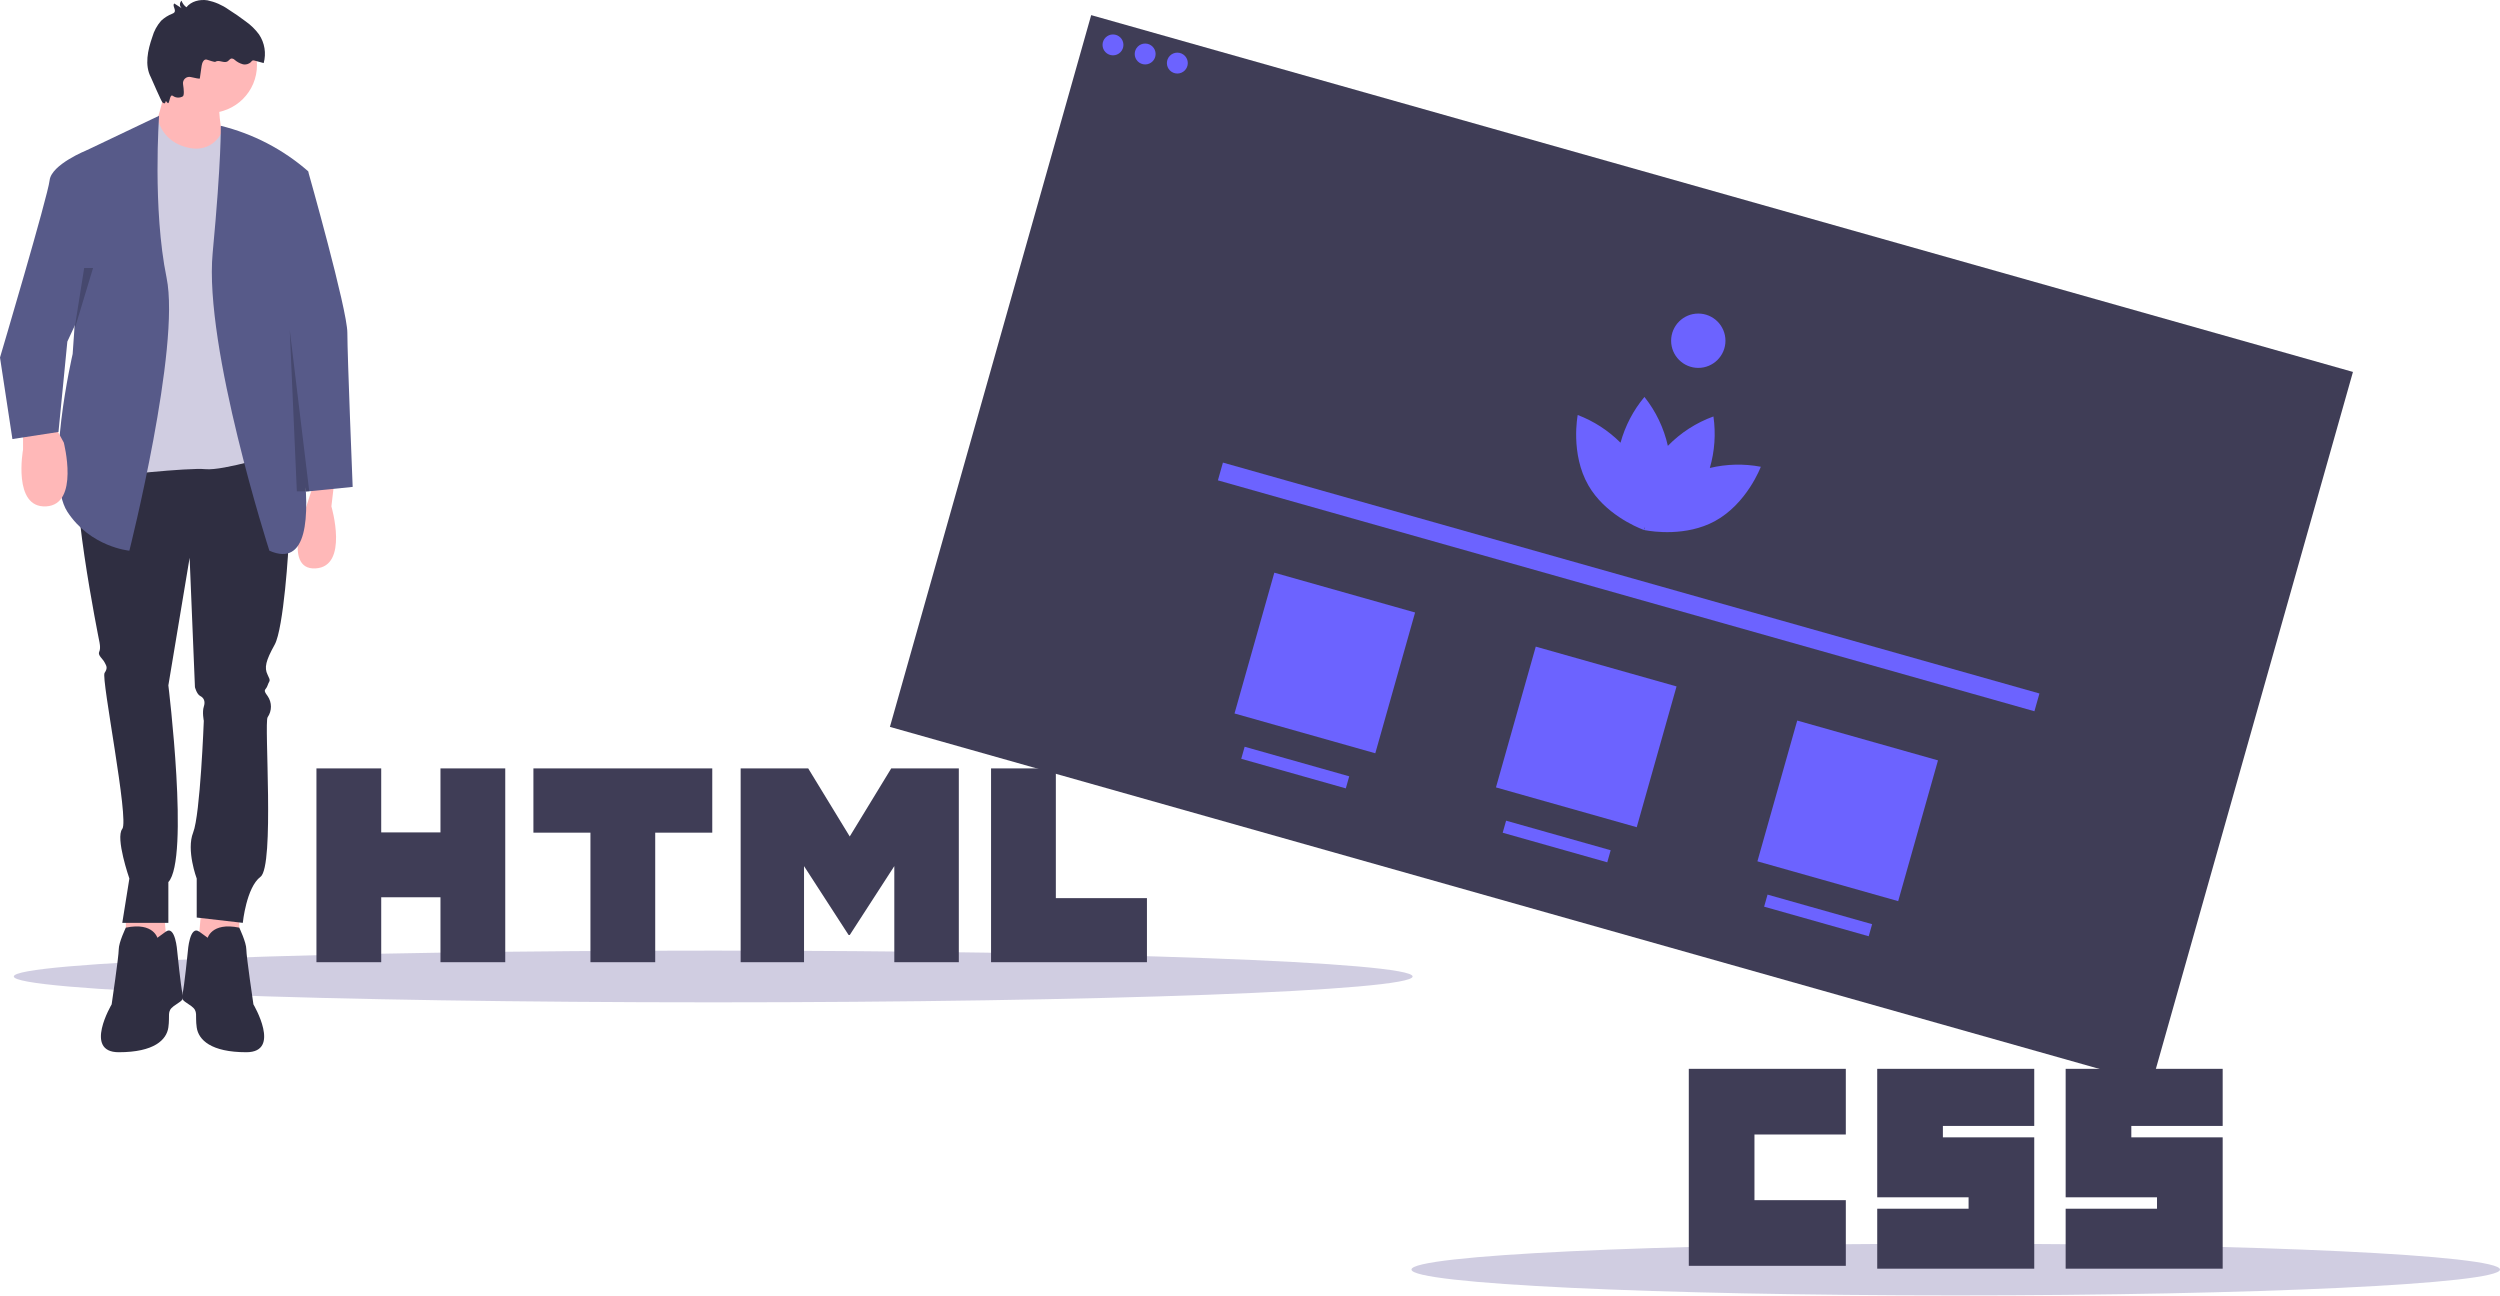
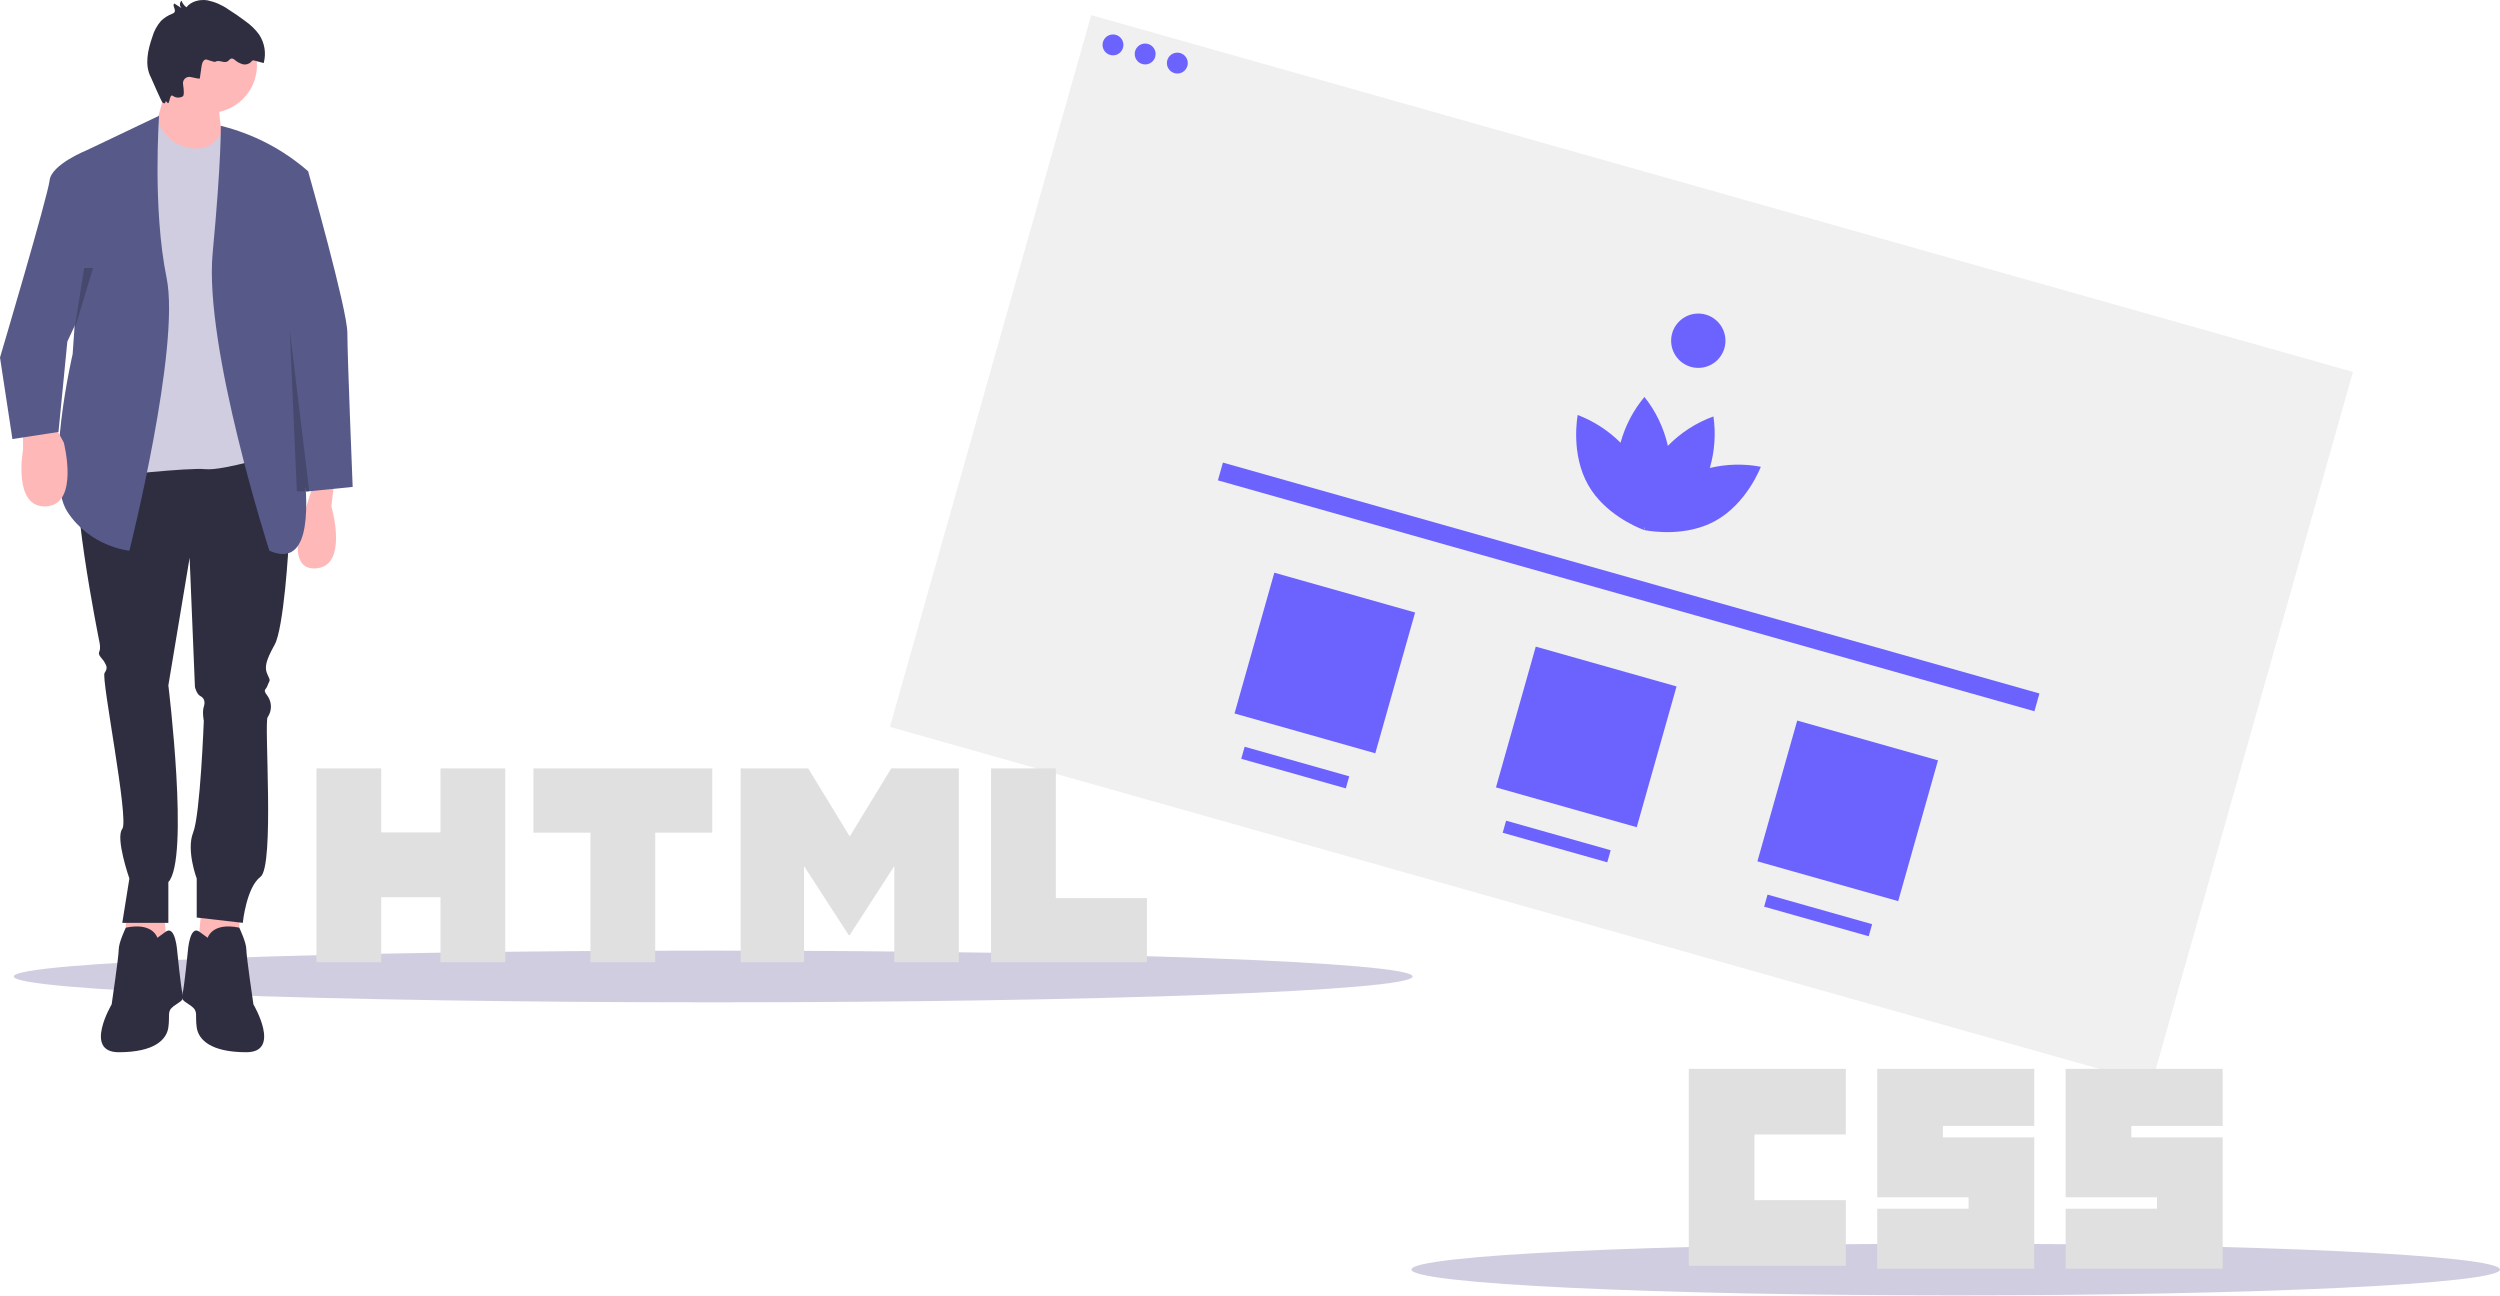
<svg xmlns="http://www.w3.org/2000/svg" id="ae5f5559-570c-4c14-9324-22f1786600a2" data-name="Layer 1" width="1015.128" height="526" viewBox="0 0 1015.128 526">
-   <rect x="600.647" y="143.872" width="300.346" height="532.432" transform="translate(59.46229 833.9856) rotate(-74.20991)" fill="#3f3d56" />
+   <rect x="600.647" y="143.872" width="300.346" height="532.432" transform="translate(59.46229 833.9856) rotate(-74.20991)" fill="#f0f0f0" />
  <circle cx="451.929" cy="18.229" r="4.243" fill="#6c63ff" />
  <circle cx="464.995" cy="21.924" r="4.243" fill="#6c63ff" />
  <circle cx="478.061" cy="25.618" r="4.243" fill="#6c63ff" />
  <path d="M807.42,376.53a49.571,49.571,0,0,0-20.704.489,49.483,49.483,0,0,0,1.464-20.92,49.194,49.194,0,0,0-18.506,11.943,49.193,49.193,0,0,0-9.512-19.866,49.482,49.482,0,0,0-9.709,18.588A49.572,49.572,0,0,0,733.071,355.505s-3.09,15.716,4.349,28.612c6.622,11.478,19.343,16.849,22.063,17.892l.064.076.034-.039c.276.105.431.158.431.158s.058-.302.139-.841c.049-.06.098-.122.152-.19.011.086.02.164.031.241-.214.501-.322.789-.322.789s.16.035.45.091l.009.051.094-.032c2.863.535,16.514,2.622,28.166-3.688C801.822,391.536,807.42,376.53,807.42,376.53Z" transform="translate(-92.43613 -187)" fill="#6c63ff" />
  <circle cx="689.592" cy="138.352" r="11.032" fill="#6c63ff" />
  <rect x="581.484" y="421.571" width="344.549" height="7.496" transform="translate(51.74221 -376.0588) rotate(15.79009)" fill="#6c63ff" />
  <rect x="600.672" y="426.503" width="59.405" height="59.405" transform="translate(55.49076 -341.3188) rotate(15.79009)" fill="#6c63ff" />
  <rect x="706.833" y="456.523" width="59.405" height="59.405" transform="translate(67.66575 -369.0738) rotate(15.79009)" fill="#6c63ff" />
  <rect x="812.994" y="486.544" width="59.405" height="59.405" transform="translate(79.84073 -396.8287) rotate(15.79009)" fill="#6c63ff" />
  <rect x="596.302" y="496.124" width="44.129" height="5.092" transform="translate(66.59275 -336.4488) rotate(15.79009)" fill="#6c63ff" />
  <rect x="702.463" y="526.144" width="44.129" height="5.092" transform="translate(78.76773 -364.2038) rotate(15.79009)" fill="#6c63ff" />
  <rect x="808.623" y="556.165" width="44.129" height="5.092" transform="translate(90.94272 -391.9588) rotate(15.79009)" fill="#6c63ff" />
  <ellipse cx="289.6" cy="396.5" rx="284" ry="10.5" fill="#d0cde1" />
  <ellipse cx="794.128" cy="515.5" rx="221" ry="10.5" fill="#d0cde1" />
-   <path d="M778.172,621H841.93v26.664H804.836v26.664h37.098v26.662H778.172Zm76.511,0h63.76v23.186h-37.096v4.637h37.096v53.327H854.685V677.802h37.096v-4.637H854.682V621Zm76.513,0h63.76v23.186h-37.096v4.637h37.096v53.327H931.196V677.802h37.096v-4.637H931.198V621Z" transform="translate(-92.43613 -187)" fill="#3f3d56" />
-   <path d="M220.926,499h26.302v25.986h24.061V499h26.304v78.693H271.291V551.342H247.23v26.351H220.928V499Zm111.254,26.096H309.028V499h72.625v26.096H358.487v52.596H332.185V525.096h-.005ZM393.179,499h27.425l16.87,27.651L454.329,499h27.437v78.693H455.571V538.688L437.475,566.668h-.454L418.914,538.688v39.005H393.179Zm101.676,0h26.31v52.682h36.989v26.011H494.854V499Z" transform="translate(-92.43613 -187)" fill="#3f3d56" />
+   <path d="M778.172,621H841.93v26.664H804.836v26.664h37.098v26.662H778.172Zm76.511,0h63.76v23.186h-37.096v4.637h37.096v53.327H854.685V677.802h37.096v-4.637H854.682V621Zm76.513,0h63.76v23.186h-37.096v4.637h37.096v53.327H931.196V677.802h37.096v-4.637H931.198V621Z" transform="translate(-92.43613 -187)" fill="#e0e0e0" />
+   <path d="M220.926,499h26.302v25.986h24.061V499h26.304v78.693H271.291V551.342H247.23v26.351H220.928V499Zm111.254,26.096H309.028V499h72.625v26.096H358.487v52.596H332.185V525.096h-.005ZM393.179,499h27.425l16.87,27.651L454.329,499h27.437v78.693H455.571V538.688L437.475,566.668h-.454L418.914,538.688v39.005H393.179Zm101.676,0h26.31v52.682h36.989v26.011H494.854V499Z" transform="translate(-92.43613 -187)" fill="#e0e0e0" />
  <polygon points="82.034 366.091 79.876 390.558 97.146 389.118 97.146 368.25 82.034 366.091" fill="#ffb8b8" />
  <polygon points="66.203 366.091 68.362 390.558 51.092 389.118 51.092 368.25 66.203 366.091" fill="#ffb8b8" />
  <path d="M203.974,365.276s5.757,34.541,5.757,39.578-2.159,37.419-5.757,43.896-4.318,9.355-2.878,12.233.72,2.159,0,4.318-2.159,1.439,0,4.318a7.561,7.561,0,0,1,0,8.635c-1.439,2.159,2.878,60.446-2.878,64.764s-7.196,18.71-7.196,18.71l-18.71-2.159v-15.831s-4.318-11.514-1.439-18.71,4.318-45.335,4.318-45.335-.72-3.598,0-5.757,0-3.598-1.439-4.318-2.159-3.598-2.159-3.598l-2.159-52.531L160.798,465.3s8.635,70.521,0,79.876v16.551H142.089l2.878-17.99s-5.757-16.551-2.878-20.149-8.635-61.166-7.196-63.325.72-2.878,0-4.318-2.878-2.878-2.159-4.318,0-4.318,0-4.318-13.672-67.642-7.196-74.119S203.974,365.276,203.974,365.276Z" transform="translate(-92.43613 -187)" fill="#2f2e41" />
  <path d="M176.629,568.203s1.439-6.901,12.953-4.53c0,0,2.878,5.969,2.878,8.848s2.878,22.308,2.878,22.308,11.514,19.429-2.878,19.429-19.429-5.037-20.149-10.074.72-6.476-2.159-8.635-4.318-2.159-3.598-5.037,2.159-17.27,2.159-17.27.72-10.794,4.677-7.916l3.958,2.878" transform="translate(-92.43613 -187)" fill="#2f2e41" />
  <path d="M156.481,568.203s-1.439-6.901-12.953-4.53c0,0-2.878,5.969-2.878,8.848s-2.878,22.308-2.878,22.308-11.514,19.429,2.878,19.429,19.429-5.037,20.149-10.074-.72-6.476,2.159-8.635,4.318-2.159,3.598-5.037-2.159-17.27-2.159-17.27-.72-10.794-4.677-7.916l-3.958,2.878" transform="translate(-92.43613 -187)" fill="#2f2e41" />
  <circle cx="84.913" cy="26.44" r="19.429" fill="#ffb8b8" />
  <path d="M161.518,216.319s-7.916,30.943-9.355,31.662,33.102,3.598,33.102,3.598-8.635-26.625,0-30.943Z" transform="translate(-92.43613 -187)" fill="#ffb8b8" />
  <path d="M156.463,235.175l-.001-.004L132.734,251.579l4.318,128.808s31.662-3.598,38.858-2.878,30.223-6.476,30.223-6.476L196.047,249.997a9.942,9.942,0,0,0-9.208-9.092l-4.322-.305s-4.317,10.689-17.307,5.175A15.156,15.156,0,0,1,156.463,235.175Z" transform="translate(-92.43613 -187)" fill="#d0cde1" />
  <path d="M157.036,234l-29.34,13.981-5.757,82.754s-11.514,49.652-2.159,64.044,25.186,15.831,25.186,15.831,20.868-82.754,15.112-110.818S157.036,234,157.036,234Z" transform="translate(-92.43613 -187)" fill="#575a89" />
  <path d="M101.791,358.799v10.794s-4.318,23.747,9.355,23.027,7.196-25.906,7.196-25.906l-4.318-7.916Z" transform="translate(-92.43613 -187)" fill="#ffb8b8" />
  <path d="M228.44,380.387l-1.439,12.233s7.196,24.466-6.476,25.186-3.748-25.036-3.748-25.036l4.468-13.823Z" transform="translate(-92.43613 -187)" fill="#ffb8b8" />
  <path d="M182.084,238.085h0a84.747,84.747,0,0,1,35.438,18.422l.124.109-10.074,53.25-1.439,19.429s26.625,94.987-4.318,81.315c0,0-26.625-82.754-23.027-120.893S182.084,238.085,182.084,238.085Z" transform="translate(-92.43613 -187)" fill="#575a89" />
  <path d="M208.292,255.897c.72-.72,9.355,1,9.355,1s15.831,55.848,15.831,65.203,2.159,62.605,2.159,62.605l-18.995,1.915-15.375-73.986Z" transform="translate(-92.43613 -187)" fill="#575a89" />
  <path d="M132.734,247.981h-5.037s-14.392,5.757-15.112,12.233-20.149,71.96-20.149,71.96l5.037,33.102,18.71-2.878,3.598-36.7,18.71-40.298Z" transform="translate(-92.43613 -187)" fill="#575a89" />
  <path d="M173.574,218.863l.745-5.193c.174-1.21.882-2.802,2.06-2.473,1.002.28,3.184,1.137,3.549.879,1.368-.969,3.439.726,4.877-.135.603-.361.996-1.134,1.697-1.185a1.933,1.933,0,0,1,1.246.564,8.477,8.477,0,0,0,3.224,1.751,3.468,3.468,0,0,0,3.394-.925,1.803,1.803,0,0,1,.6-.575,1.347,1.347,0,0,1,.863.04l3.676,1.001a14.126,14.126,0,0,0-1.89-11.63,23.391,23.391,0,0,0-5.354-5.244q-3.415-2.598-7.048-4.887a22.892,22.892,0,0,0-8.563-3.725c-3.1-.471-6.571.371-8.521,2.827a5.487,5.487,0,0,1-1.974-2.666,2.02,2.02,0,0,0,.13,3.097l-3.109-1.985c-.874.918.834,2.582.089,3.607a1.9,1.9,0,0,1-.837.546,14.252,14.252,0,0,0-4.559,2.869,17.01,17.01,0,0,0-3.59,6.614c-1.853,5.315-3.199,11.41-.567,16.385.298.564,4.237,9.874,4.762,10.237,1.774,1.227.619-1.743,1.89,0,.997,1.367.81-3.864,2.292-2.716a3.693,3.693,0,0,0,4.02.181c.614-.426.416-2.791.085-4.963a2.559,2.559,0,0,1,3.113-2.879C171.72,218.712,173.543,219.083,173.574,218.863Z" transform="translate(-92.43613 -187)" fill="#2f2e41" />
  <polygon points="117.655 134.02 125.57 199.504 120.533 199.504 117.655 134.02" opacity="0.2" />
  <polygon points="34.181 108.834 30.179 134.02 37.779 108.834 35.62 108.834 34.181 108.834" opacity="0.2" />
</svg>
